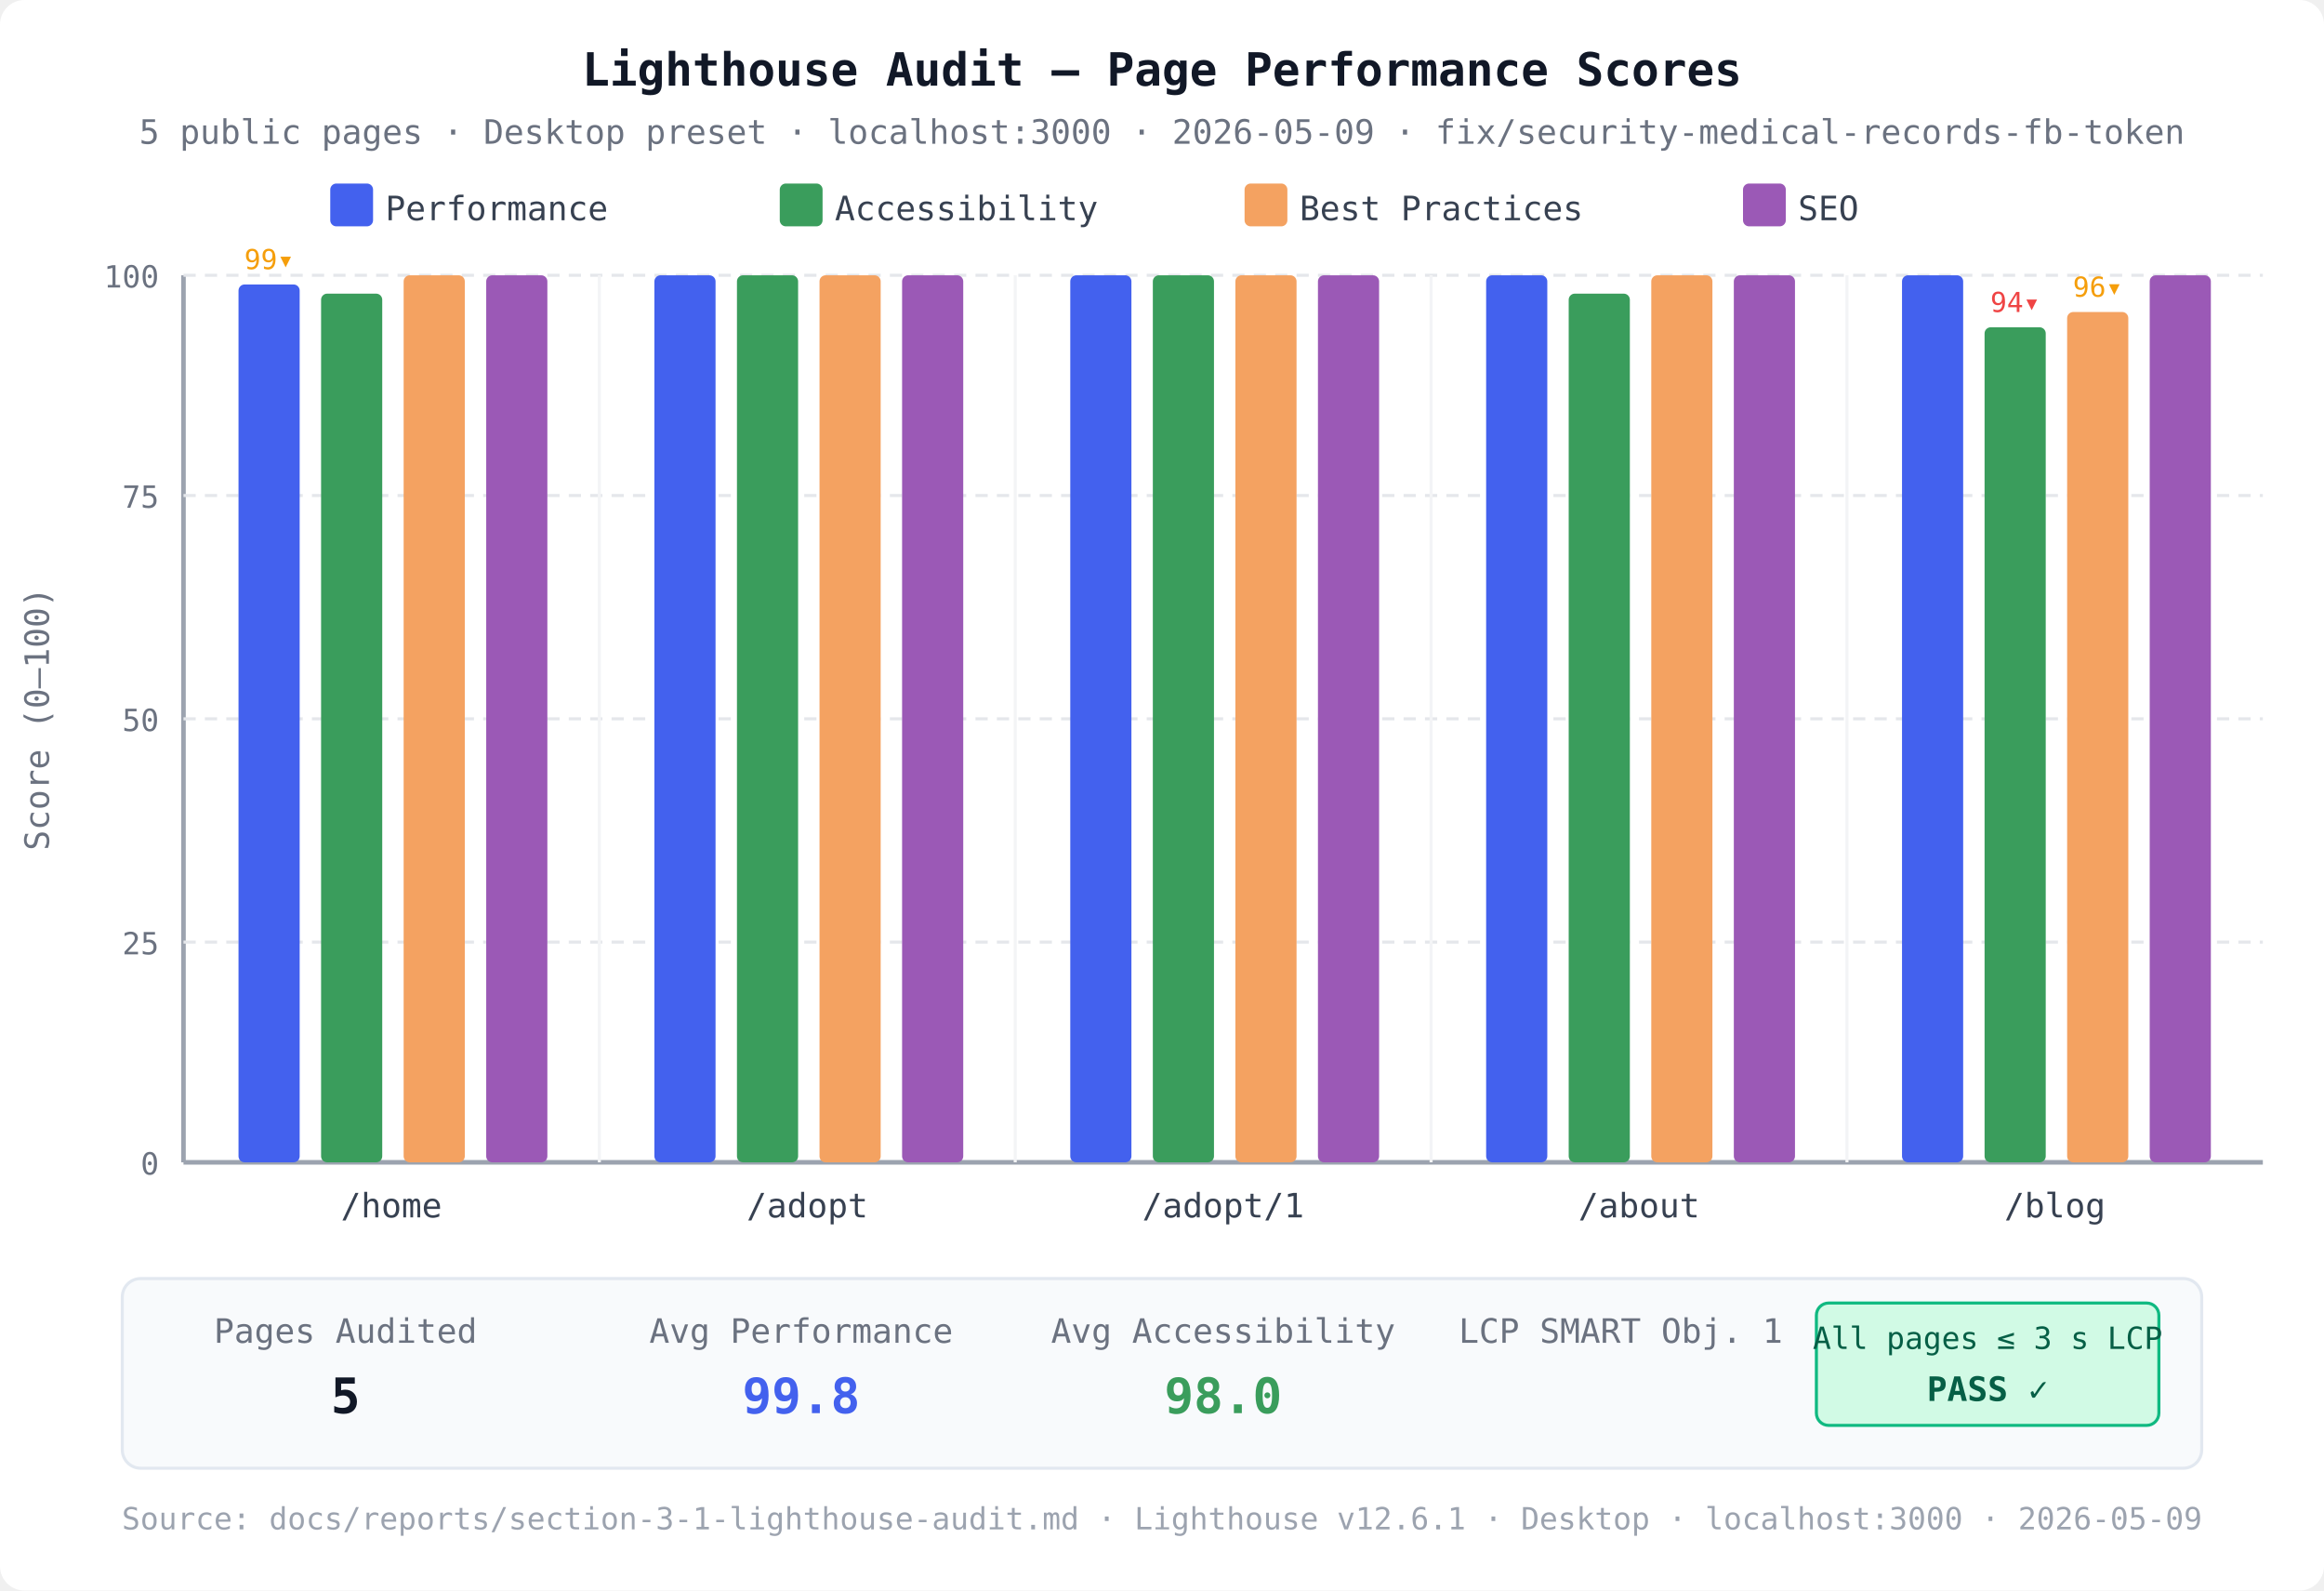
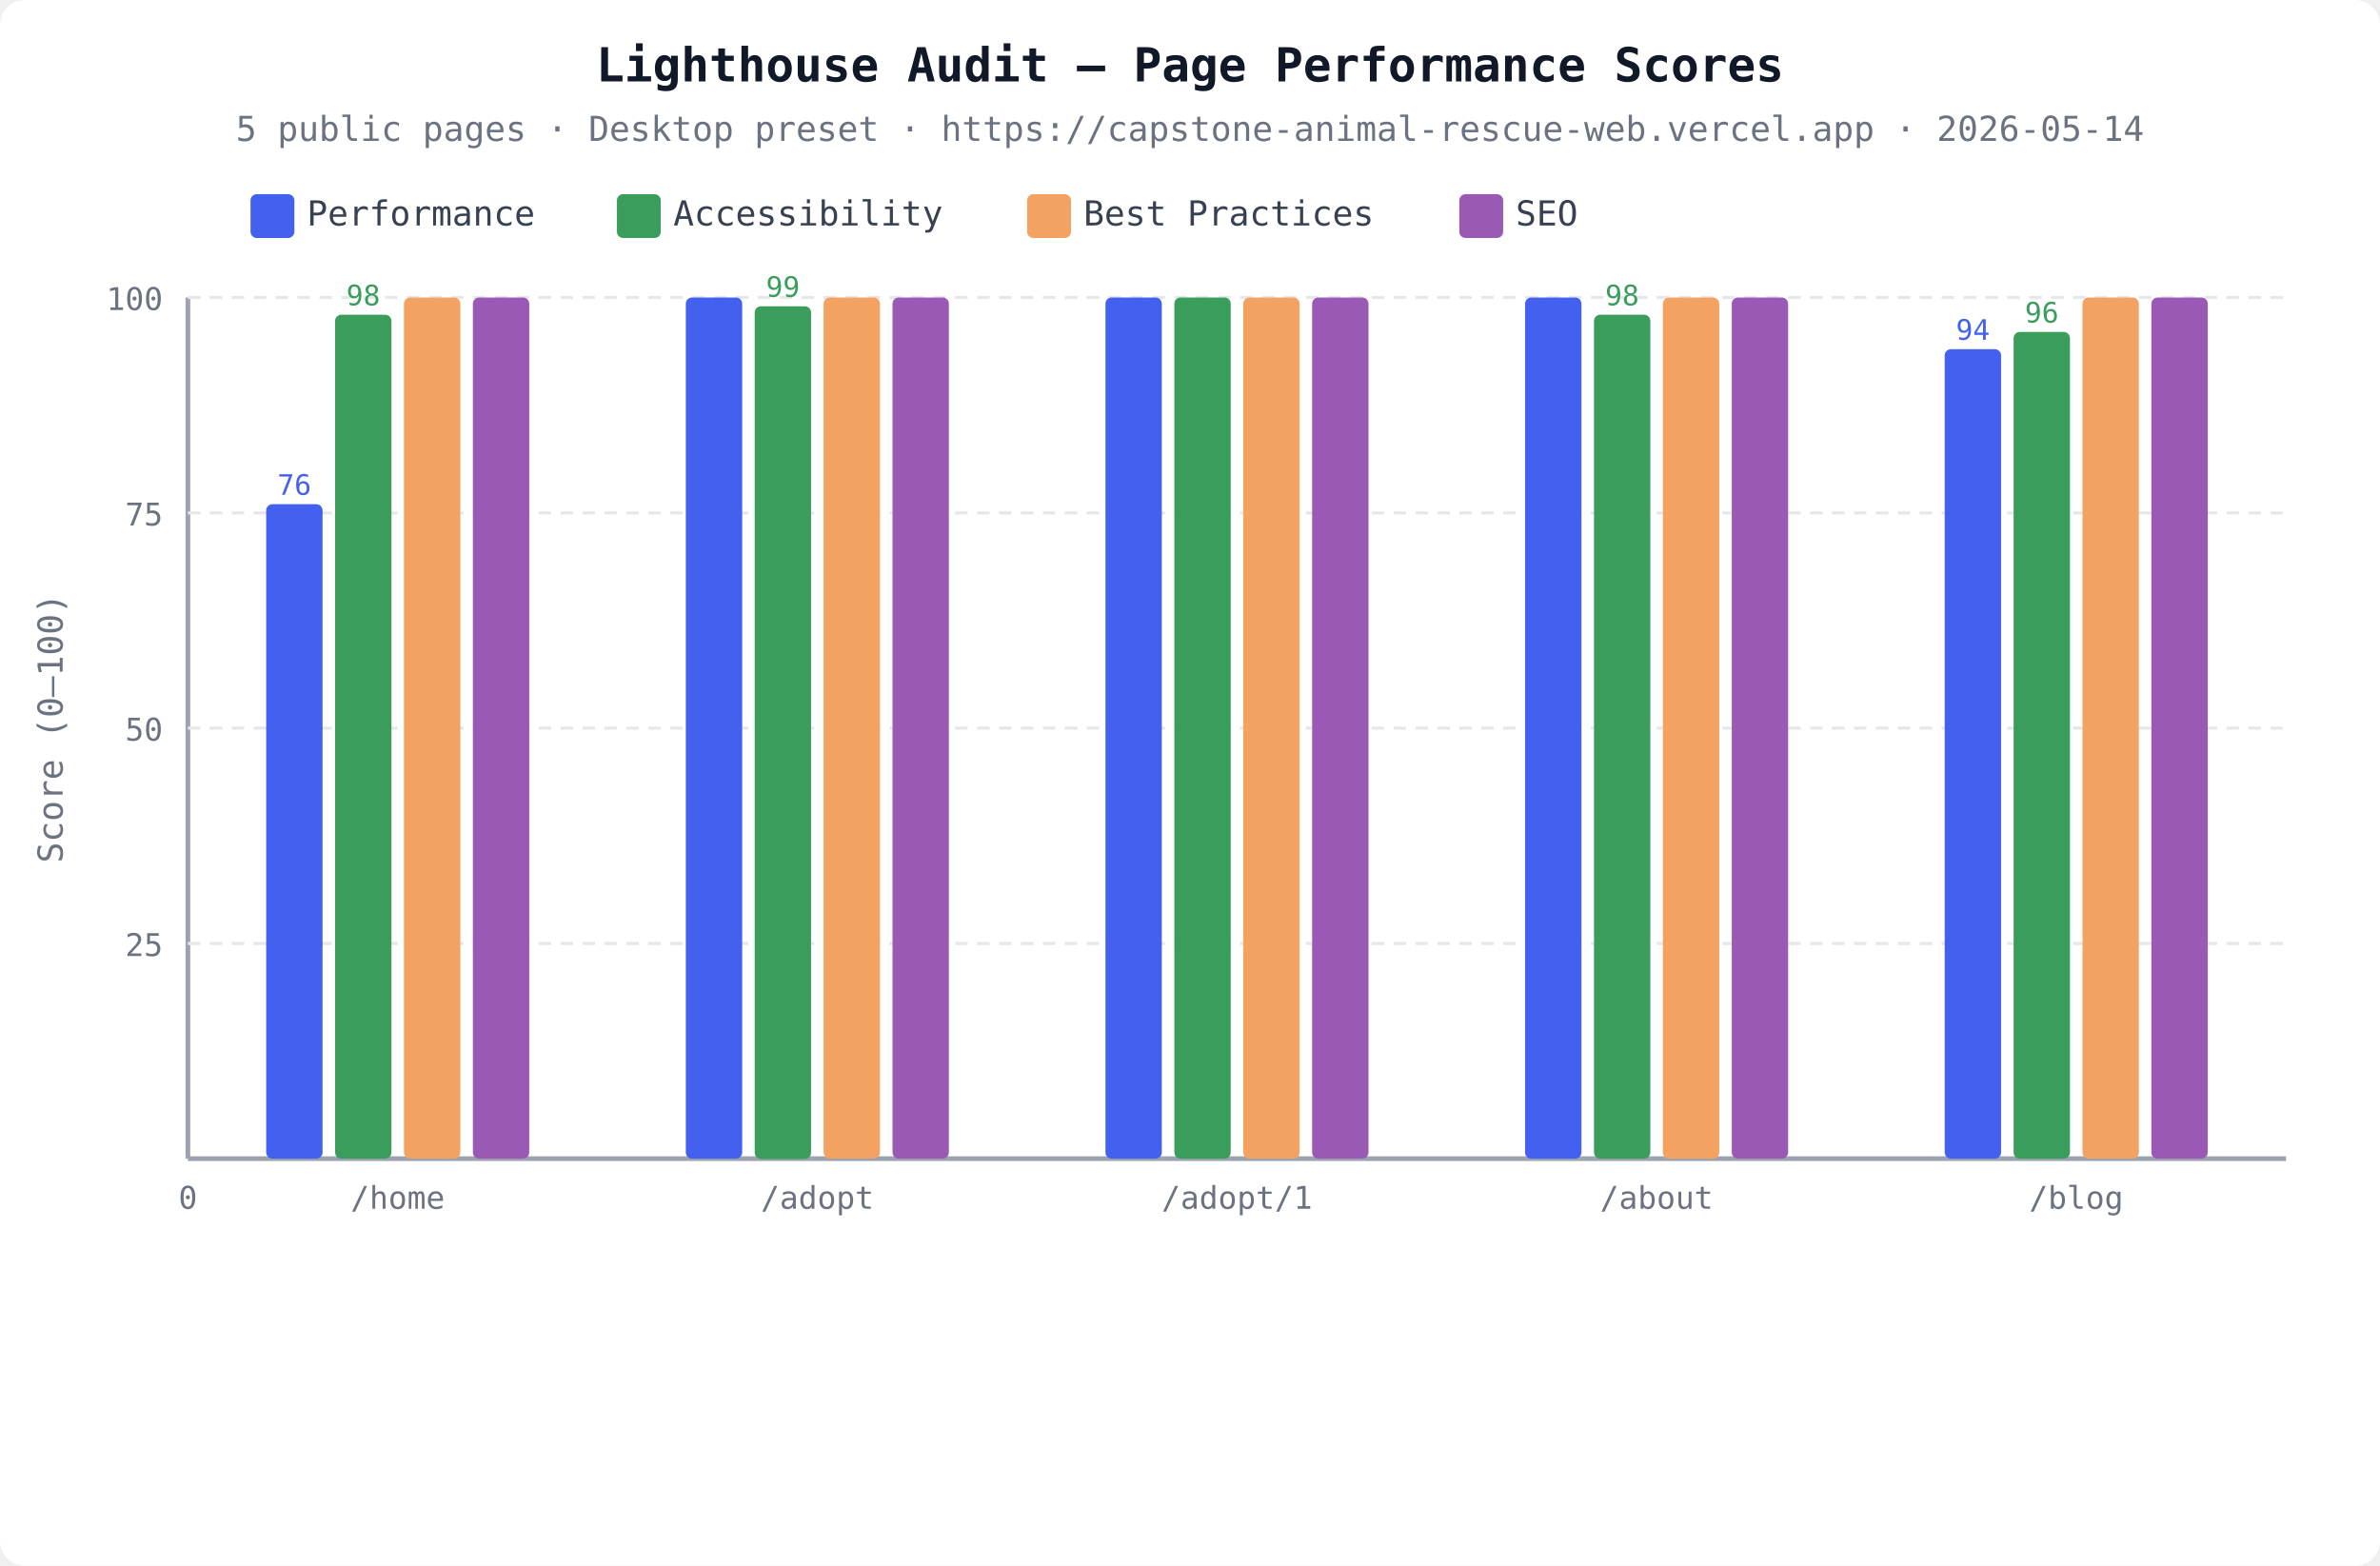
- <svg xmlns="http://www.w3.org/2000/svg" width="760" height="520" viewBox="0 0 760 520" font-family="ui-monospace,SFMono-Regular,Menlo,monospace" font-size="13">
-   <rect width="760" height="520" fill="#ffffff" rx="8" />
-   <text x="380" y="28" text-anchor="middle" font-size="15" font-weight="bold" fill="#111827">Lighthouse Audit — Page Performance Scores</text>
-   <text x="380" y="47" text-anchor="middle" font-size="11" fill="#6b7280">5 public pages · Desktop preset · localhost:3000 · 2026-05-09 · fix/security-medical-records-fb-token</text>
-   <rect x="108" y="60" width="14" height="14" fill="#4361ee" rx="2" />
-   <text x="126" y="72" font-size="11" fill="#374151">Performance</text>
-   <rect x="255" y="60" width="14" height="14" fill="#3a9d5c" rx="2" />
-   <text x="273" y="72" font-size="11" fill="#374151">Accessibility</text>
-   <rect x="407" y="60" width="14" height="14" fill="#f4a261" rx="2" />
-   <text x="425" y="72" font-size="11" fill="#374151">Best Practices</text>
-   <rect x="570" y="60" width="14" height="14" fill="#9b59b6" rx="2" />
-   <text x="588" y="72" font-size="11" fill="#374151">SEO</text>
-   <line x1="60" y1="90" x2="60" y2="380" stroke="#9ca3af" stroke-width="1.5" />
-   <line x1="60" y1="380" x2="740" y2="380" stroke="#9ca3af" stroke-width="1.5" />
-   <text x="16" y="235" text-anchor="middle" font-size="11" fill="#6b7280" transform="rotate(-90 16 235)">Score (0–100)</text>
-   <line x1="60" y1="90" x2="740" y2="90" stroke="#e5e7eb" stroke-width="1" stroke-dasharray="4,3" />
-   <text x="52" y="94" text-anchor="end" font-size="10" fill="#6b7280">100</text>
-   <line x1="60" y1="162" x2="740" y2="162" stroke="#e5e7eb" stroke-width="1" stroke-dasharray="4,3" />
-   <text x="52" y="166" text-anchor="end" font-size="10" fill="#6b7280">75</text>
-   <line x1="60" y1="235" x2="740" y2="235" stroke="#e5e7eb" stroke-width="1" stroke-dasharray="4,3" />
-   <text x="52" y="239" text-anchor="end" font-size="10" fill="#6b7280">50</text>
-   <line x1="60" y1="308" x2="740" y2="308" stroke="#e5e7eb" stroke-width="1" stroke-dasharray="4,3" />
-   <text x="52" y="312" text-anchor="end" font-size="10" fill="#6b7280">25</text>
-   <text x="52" y="384" text-anchor="end" font-size="10" fill="#6b7280">0</text>
-   <line x1="196" y1="90" x2="196" y2="380" stroke="#f3f4f6" stroke-width="1" />
-   <line x1="332" y1="90" x2="332" y2="380" stroke="#f3f4f6" stroke-width="1" />
-   <line x1="468" y1="90" x2="468" y2="380" stroke="#f3f4f6" stroke-width="1" />
-   <line x1="604" y1="90" x2="604" y2="380" stroke="#f3f4f6" stroke-width="1" />
-   <rect x="78" y="93" width="20" height="287" fill="#4361ee" rx="2" />
-   <rect x="105" y="96" width="20" height="284" fill="#3a9d5c" rx="2" />
-   <rect x="132" y="90" width="20" height="290" fill="#f4a261" rx="2" />
-   <rect x="159" y="90" width="20" height="290" fill="#9b59b6" rx="2" />
-   <text x="128" y="398" text-anchor="middle" font-size="11" fill="#374151">/home</text>
-   <text x="88" y="88" text-anchor="middle" font-size="9" fill="#f59e0b">99▾</text>
-   <rect x="214" y="90" width="20" height="290" fill="#4361ee" rx="2" />
-   <rect x="241" y="90" width="20" height="290" fill="#3a9d5c" rx="2" />
-   <rect x="268" y="90" width="20" height="290" fill="#f4a261" rx="2" />
-   <rect x="295" y="90" width="20" height="290" fill="#9b59b6" rx="2" />
-   <text x="264" y="398" text-anchor="middle" font-size="11" fill="#374151">/adopt</text>
-   <rect x="350" y="90" width="20" height="290" fill="#4361ee" rx="2" />
-   <rect x="377" y="90" width="20" height="290" fill="#3a9d5c" rx="2" />
-   <rect x="404" y="90" width="20" height="290" fill="#f4a261" rx="2" />
-   <rect x="431" y="90" width="20" height="290" fill="#9b59b6" rx="2" />
-   <text x="400" y="398" text-anchor="middle" font-size="11" fill="#374151">/adopt/1</text>
-   <rect x="486" y="90" width="20" height="290" fill="#4361ee" rx="2" />
-   <rect x="513" y="96" width="20" height="284" fill="#3a9d5c" rx="2" />
-   <rect x="540" y="90" width="20" height="290" fill="#f4a261" rx="2" />
-   <rect x="567" y="90" width="20" height="290" fill="#9b59b6" rx="2" />
-   <text x="536" y="398" text-anchor="middle" font-size="11" fill="#374151">/about</text>
-   <rect x="622" y="90" width="20" height="290" fill="#4361ee" rx="2" />
-   <rect x="649" y="107" width="20" height="273" fill="#3a9d5c" rx="2" />
-   <rect x="676" y="102" width="20" height="278" fill="#f4a261" rx="2" />
-   <rect x="703" y="90" width="20" height="290" fill="#9b59b6" rx="2" />
-   <text x="672" y="398" text-anchor="middle" font-size="11" fill="#374151">/blog</text>
-   <text x="659" y="102" text-anchor="middle" font-size="9" fill="#ef4444">94▾</text>
-   <text x="686" y="97" text-anchor="middle" font-size="9" fill="#f59e0b">96▾</text>
-   <rect x="40" y="418" width="680" height="62" fill="#f8fafc" rx="6" stroke="#e2e8f0" stroke-width="1" />
-   <text x="113" y="439" text-anchor="middle" font-size="11" fill="#6b7280">Pages Audited</text>
-   <text x="113" y="462" text-anchor="middle" font-size="16" font-weight="bold" fill="#111827">5</text>
-   <text x="262" y="439" text-anchor="middle" font-size="11" fill="#6b7280">Avg Performance</text>
-   <text x="262" y="462" text-anchor="middle" font-size="16" font-weight="bold" fill="#4361ee">99.8</text>
-   <text x="400" y="439" text-anchor="middle" font-size="11" fill="#6b7280">Avg Accessibility</text>
-   <text x="400" y="462" text-anchor="middle" font-size="16" font-weight="bold" fill="#3a9d5c">98.0</text>
-   <text x="530" y="439" text-anchor="middle" font-size="11" fill="#6b7280">LCP SMART Obj. 1</text>
-   <rect x="594" y="426" width="112" height="40" fill="#d1fae5" rx="4" stroke="#10b981" stroke-width="1" />
-   <text x="650" y="441" text-anchor="middle" font-size="10" fill="#065f46">All pages ≤ 3 s LCP</text>
-   <text x="650" y="458" text-anchor="middle" font-size="11" font-weight="bold" fill="#065f46">PASS ✓</text>
-   <text x="380" y="500" text-anchor="middle" font-size="10" fill="#9ca3af">Source: docs/reports/section-3-1-lighthouse-audit.md · Lighthouse v12.6.1 · Desktop · localhost:3000 · 2026-05-09</text>
+ <svg xmlns="http://www.w3.org/2000/svg" width="760" height="500" viewBox="0 0 760 500" font-family="ui-monospace,SFMono-Regular,Menlo,monospace" font-size="13">
+   <rect width="760" height="500" fill="#ffffff" rx="8" />
+   <text x="380" y="26" text-anchor="middle" font-size="15" font-weight="bold" fill="#111827">Lighthouse Audit — Page Performance Scores</text>
+   <text x="380" y="45" text-anchor="middle" font-size="11" fill="#6b7280">5 public pages · Desktop preset · https://capstone-animal-rescue-web.vercel.app · 2026-05-14</text>
+   <rect x="80" y="62" width="14" height="14" fill="#4361ee" rx="2" />
+   <text x="98" y="72" font-size="11" fill="#374151">Performance</text>
+   <rect x="197" y="62" width="14" height="14" fill="#3a9d5c" rx="2" />
+   <text x="215" y="72" font-size="11" fill="#374151">Accessibility</text>
+   <rect x="328" y="62" width="14" height="14" fill="#f4a261" rx="2" />
+   <text x="346" y="72" font-size="11" fill="#374151">Best Practices</text>
+   <rect x="466" y="62" width="14" height="14" fill="#9b59b6" rx="2" />
+   <text x="484" y="72" font-size="11" fill="#374151">SEO</text>
+   <line x1="60" y1="95" x2="60" y2="370" stroke="#9ca3af" stroke-width="1.5" />
+   <line x1="60" y1="370" x2="730" y2="370" stroke="#9ca3af" stroke-width="1.5" />
+   <text x="20" y="232.5" text-anchor="middle" font-size="11" fill="#6b7280" transform="rotate(-90 20 232.5)">Score (0–100)</text>
+   <line x1="60" y1="95.0" x2="730" y2="95.0" stroke="#e5e7eb" stroke-width="1" stroke-dasharray="4,3" />
+   <text x="52" y="99.0" text-anchor="end" font-size="10" fill="#6b7280">100</text>
+   <line x1="60" y1="163.8" x2="730" y2="163.8" stroke="#e5e7eb" stroke-width="1" stroke-dasharray="4,3" />
+   <text x="52" y="167.8" text-anchor="end" font-size="10" fill="#6b7280">75</text>
+   <line x1="60" y1="232.5" x2="730" y2="232.5" stroke="#e5e7eb" stroke-width="1" stroke-dasharray="4,3" />
+   <text x="52" y="236.5" text-anchor="end" font-size="10" fill="#6b7280">50</text>
+   <line x1="60" y1="301.3" x2="730" y2="301.3" stroke="#e5e7eb" stroke-width="1" stroke-dasharray="4,3" />
+   <text x="52" y="305.3" text-anchor="end" font-size="10" fill="#6b7280">25</text>
+   <text x="60" y="386" text-anchor="middle" font-size="10" fill="#6b7280">0</text>
+   <rect x="85.0" y="161.0" width="18" height="209.0" fill="#4361ee" rx="2" />
+   <text x="94.0" y="158.0" text-anchor="middle" font-size="9" fill="#4361ee">76</text>
+   <rect x="107.0" y="100.5" width="18" height="269.5" fill="#3a9d5c" rx="2" />
+   <text x="116.0" y="97.5" text-anchor="middle" font-size="9" fill="#3a9d5c">98</text>
+   <rect x="129.0" y="95.0" width="18" height="275.0" fill="#f4a261" rx="2" />
+   <rect x="151.0" y="95.0" width="18" height="275.0" fill="#9b59b6" rx="2" />
+   <text x="127.0" y="386" text-anchor="middle" font-size="10" fill="#6b7280">/home</text>
+   <rect x="219.0" y="95.0" width="18" height="275.0" fill="#4361ee" rx="2" />
+   <rect x="241.0" y="97.8" width="18" height="272.3" fill="#3a9d5c" rx="2" />
+   <text x="250.0" y="94.8" text-anchor="middle" font-size="9" fill="#3a9d5c">99</text>
+   <rect x="263.0" y="95.0" width="18" height="275.0" fill="#f4a261" rx="2" />
+   <rect x="285.0" y="95.0" width="18" height="275.0" fill="#9b59b6" rx="2" />
+   <text x="261.0" y="386" text-anchor="middle" font-size="10" fill="#6b7280">/adopt</text>
+   <rect x="353.0" y="95.0" width="18" height="275.0" fill="#4361ee" rx="2" />
+   <rect x="375.0" y="95.0" width="18" height="275.0" fill="#3a9d5c" rx="2" />
+   <rect x="397.0" y="95.0" width="18" height="275.0" fill="#f4a261" rx="2" />
+   <rect x="419.0" y="95.0" width="18" height="275.0" fill="#9b59b6" rx="2" />
+   <text x="395.0" y="386" text-anchor="middle" font-size="10" fill="#6b7280">/adopt/1</text>
+   <rect x="487.0" y="95.0" width="18" height="275.0" fill="#4361ee" rx="2" />
+   <rect x="509.0" y="100.5" width="18" height="269.5" fill="#3a9d5c" rx="2" />
+   <text x="518.0" y="97.5" text-anchor="middle" font-size="9" fill="#3a9d5c">98</text>
+   <rect x="531.0" y="95.0" width="18" height="275.0" fill="#f4a261" rx="2" />
+   <rect x="553.0" y="95.0" width="18" height="275.0" fill="#9b59b6" rx="2" />
+   <text x="529.0" y="386" text-anchor="middle" font-size="10" fill="#6b7280">/about</text>
+   <rect x="621.0" y="111.5" width="18" height="258.5" fill="#4361ee" rx="2" />
+   <text x="630.0" y="108.5" text-anchor="middle" font-size="9" fill="#4361ee">94</text>
+   <rect x="643.0" y="106.0" width="18" height="264.0" fill="#3a9d5c" rx="2" />
+   <text x="652.0" y="103.0" text-anchor="middle" font-size="9" fill="#3a9d5c">96</text>
+   <rect x="665.0" y="95.0" width="18" height="275.0" fill="#f4a261" rx="2" />
+   <rect x="687.0" y="95.0" width="18" height="275.0" fill="#9b59b6" rx="2" />
+   <text x="663.0" y="386" text-anchor="middle" font-size="10" fill="#6b7280">/blog</text>
</svg>
